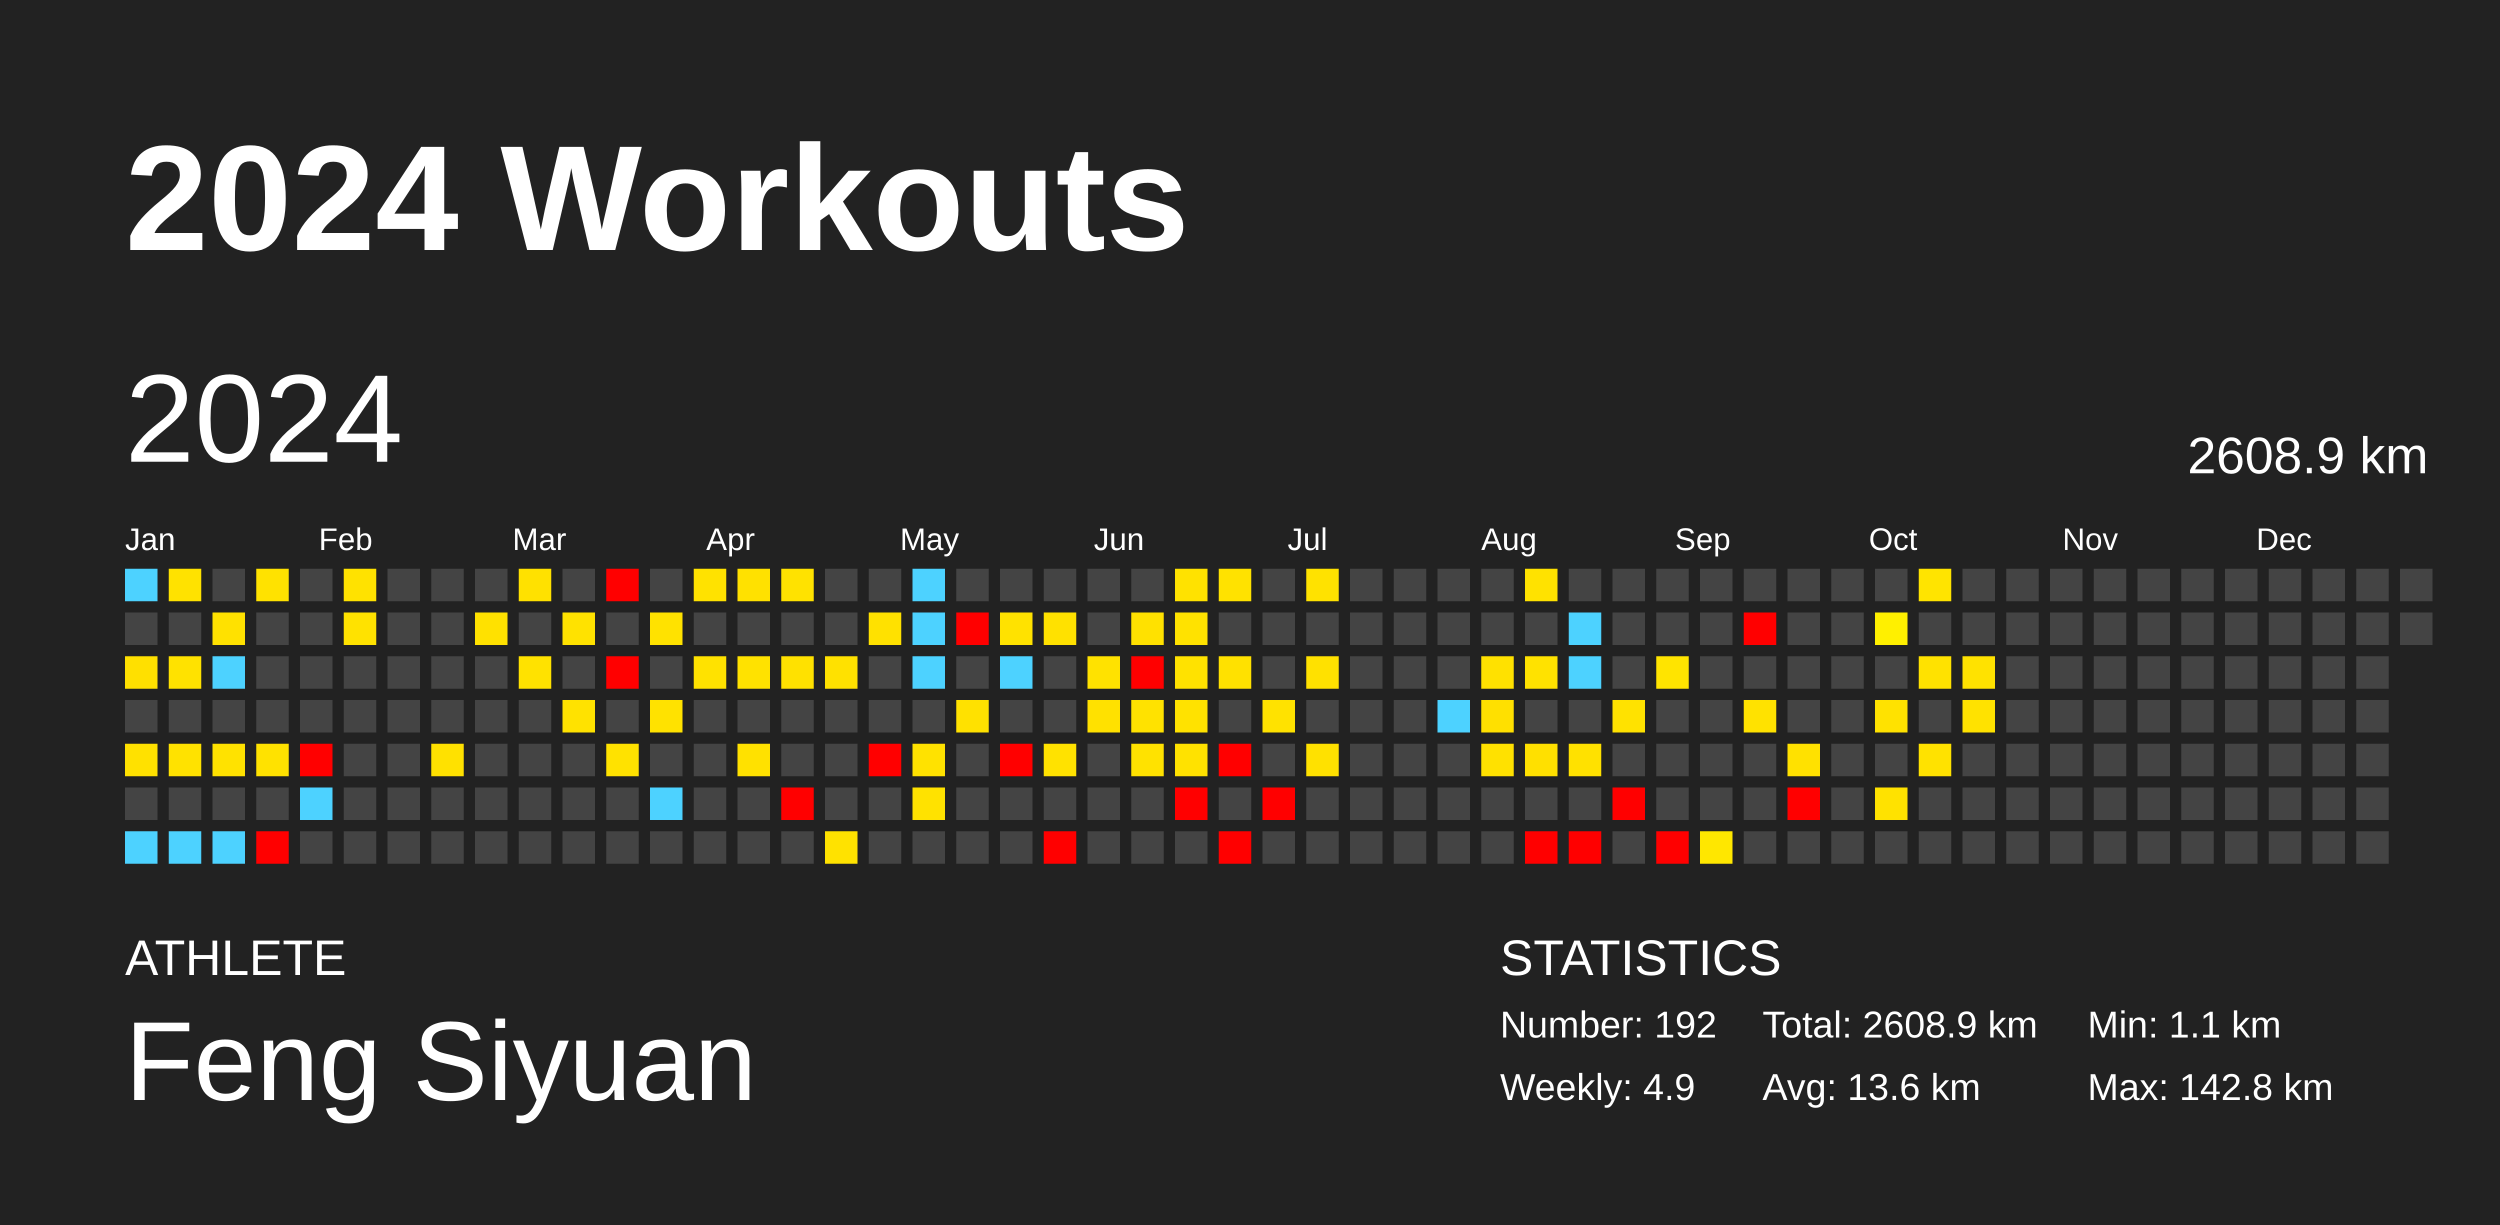
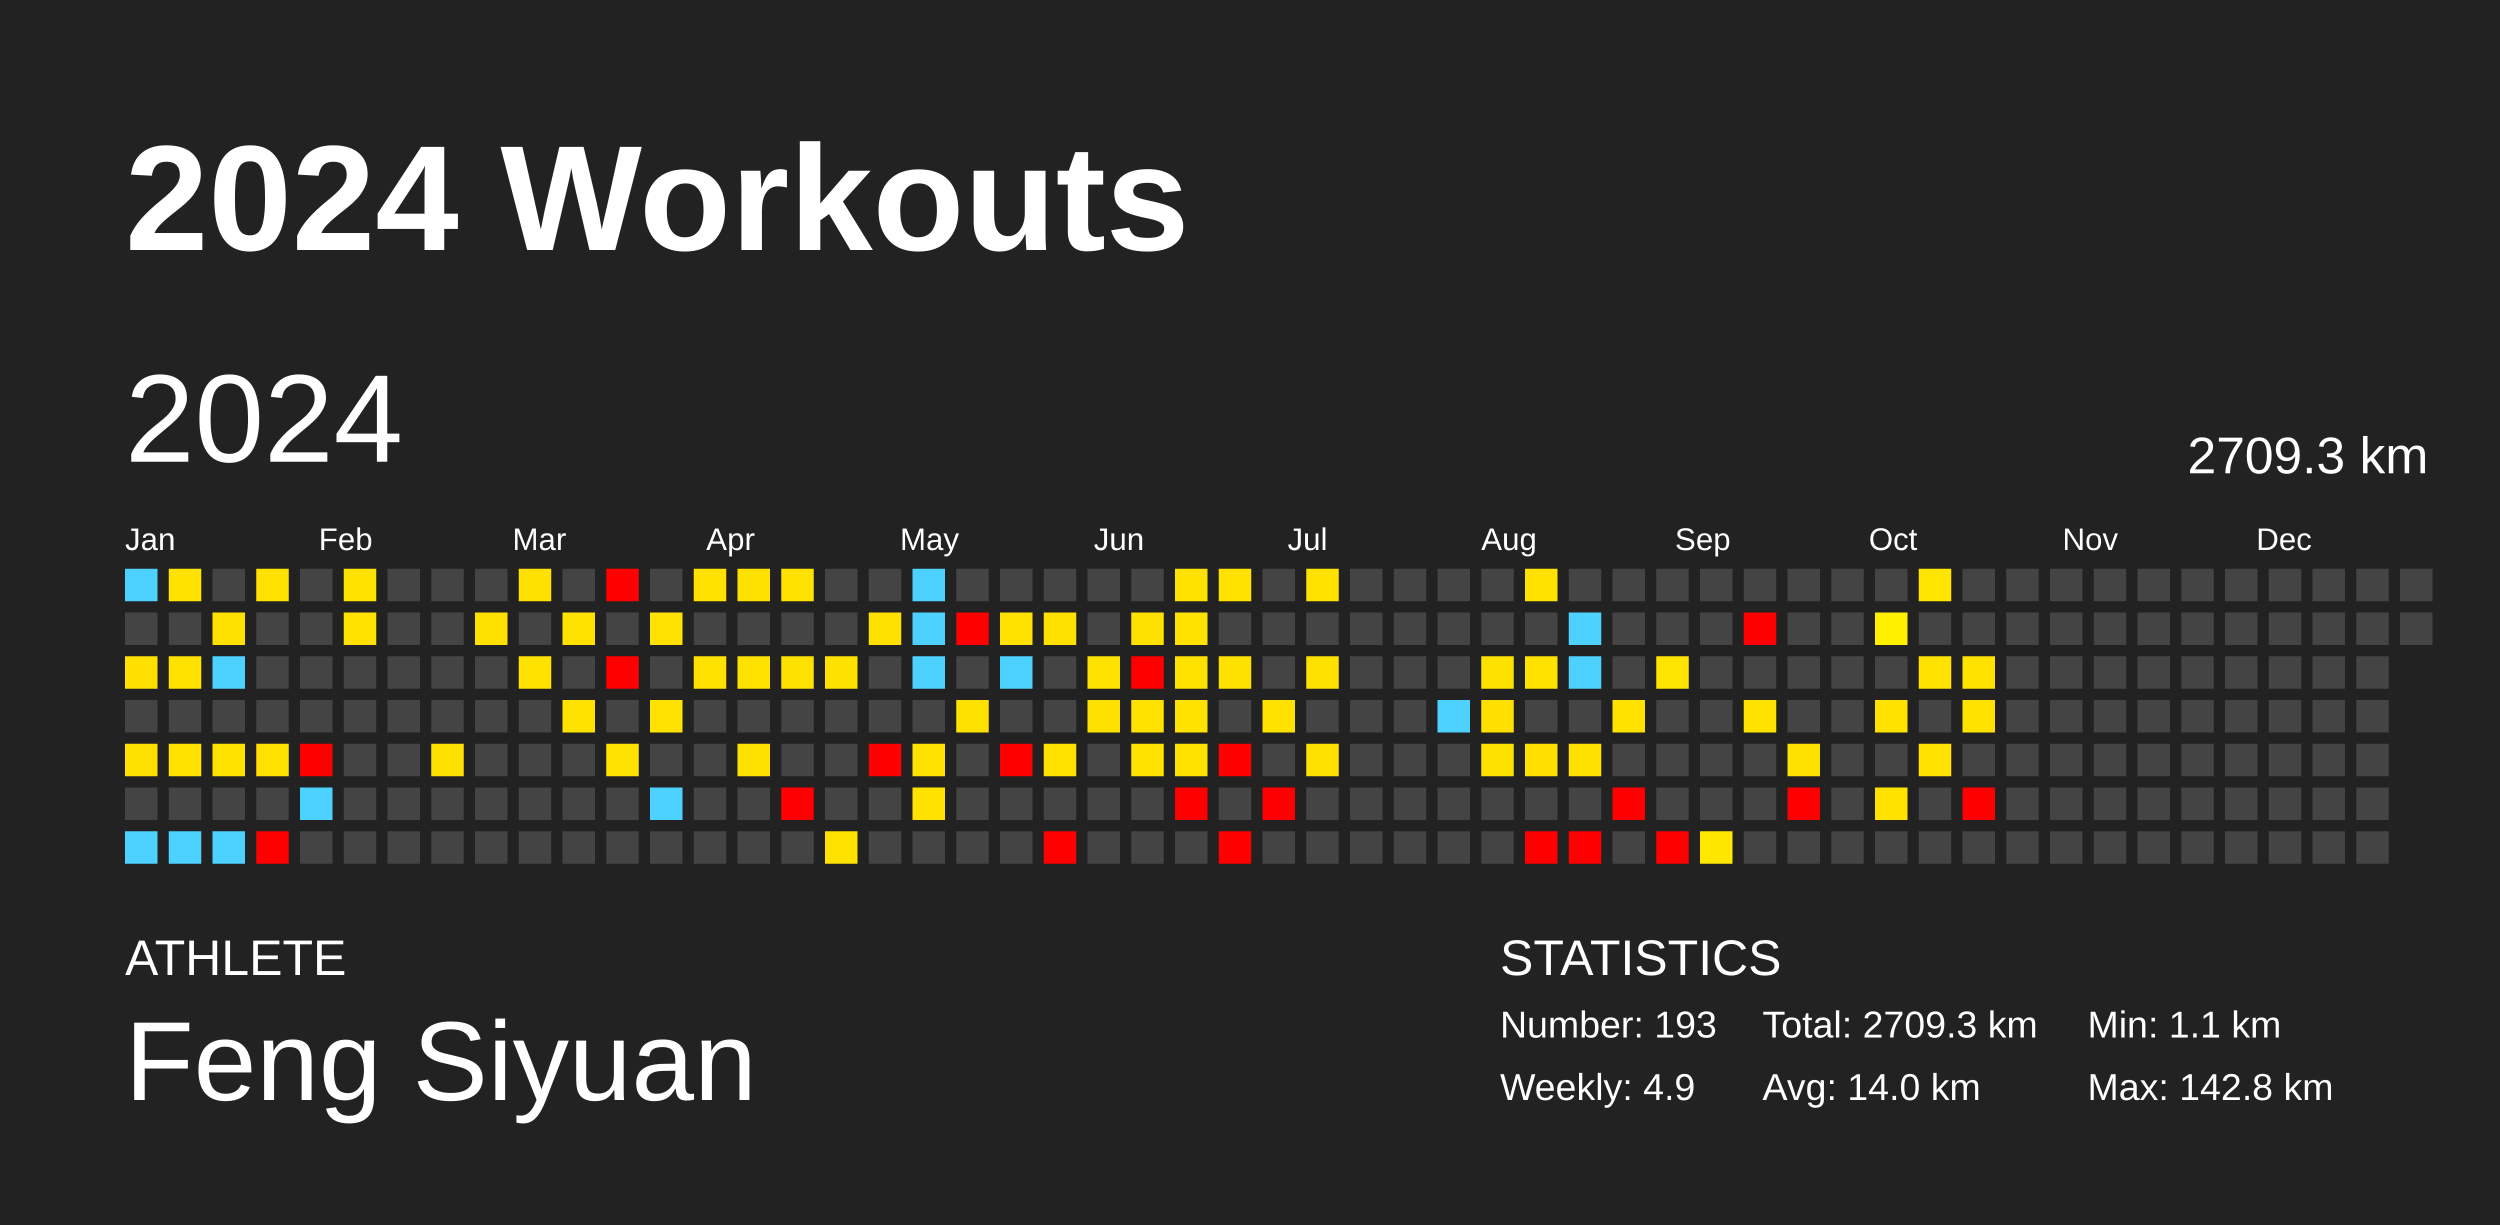
<svg xmlns="http://www.w3.org/2000/svg" baseProfile="full" height="98mm" version="1.1" viewBox="0,0,200,98" width="200mm">
  <defs />
  <rect fill="#222222" height="98" width="200" x="0" y="0" />
  <text fill="#FFFFFF" style="font-size:12px; font-family:Arial; font-weight:bold;" x="10" y="20">2024 Workouts</text>
  <text fill="#FFFFFF" style="font-size:4px; font-family:Arial" x="10" y="78">ATHLETE</text>
  <text fill="#FFFFFF" style="font-size:9px; font-family:Arial" x="10" y="88">Feng Siyuan</text>
  <text fill="#FFFFFF" style="font-size:4px; font-family:Arial" x="120" y="78">STATISTICS</text>
-   <text fill="#FFFFFF" style="font-size:3px; font-family:Arial" x="120" y="83">Number: 192</text>
+   <text fill="#FFFFFF" style="font-size:3px; font-family:Arial" x="120" y="83">Number: 193</text>
  <text fill="#FFFFFF" style="font-size:3px; font-family:Arial" x="120" y="88">Weekly: 4.9</text>
-   <text fill="#FFFFFF" style="font-size:3px; font-family:Arial" x="141" y="83">Total: 2608.9 km</text>
-   <text fill="#FFFFFF" style="font-size:3px; font-family:Arial" x="141" y="88">Avg: 13.6 km</text>
+   <text fill="#FFFFFF" style="font-size:3px; font-family:Arial" x="141" y="83">Total: 2709.3 km</text>
+   <text fill="#FFFFFF" style="font-size:3px; font-family:Arial" x="141" y="88">Avg: 14.0 km</text>
  <text fill="#FFFFFF" style="font-size:3px; font-family:Arial" x="167" y="83">Min: 1.1 km</text>
  <text fill="#FFFFFF" style="font-size:3px; font-family:Arial" x="167" y="88">Max: 142.8 km</text>
  <text dominant-baseline="hanging" fill="#FFFFFF" style="font-size:10.0px; font-family:Arial;" x="10" y="30">2024</text>
-   <text dominant-baseline="hanging" fill="#FFFFFF" style="font-size:4.125px; font-family:Arial;" x="175" y="35">2608.9 km</text>
+   <text dominant-baseline="hanging" fill="#FFFFFF" style="font-size:4.125px; font-family:Arial;" x="175" y="35">2709.3 km</text>
  <text fill="#FFFFFF" style="font-size:2.5px; font-family:Arial" x="10.0" y="44">Jan</text>
  <text fill="#FFFFFF" style="font-size:2.5px; font-family:Arial" x="25.5" y="44">Feb</text>
  <text fill="#FFFFFF" style="font-size:2.5px; font-family:Arial" x="41.0" y="44">Mar</text>
  <text fill="#FFFFFF" style="font-size:2.5px; font-family:Arial" x="56.5" y="44">Apr</text>
  <text fill="#FFFFFF" style="font-size:2.5px; font-family:Arial" x="72.0" y="44">May</text>
  <text fill="#FFFFFF" style="font-size:2.5px; font-family:Arial" x="87.5" y="44">Jun</text>
  <text fill="#FFFFFF" style="font-size:2.5px; font-family:Arial" x="103.0" y="44">Jul</text>
  <text fill="#FFFFFF" style="font-size:2.5px; font-family:Arial" x="118.5" y="44">Aug</text>
  <text fill="#FFFFFF" style="font-size:2.5px; font-family:Arial" x="134.0" y="44">Sep</text>
  <text fill="#FFFFFF" style="font-size:2.5px; font-family:Arial" x="149.5" y="44">Oct</text>
  <text fill="#FFFFFF" style="font-size:2.5px; font-family:Arial" x="165.0" y="44">Nov</text>
  <text fill="#FFFFFF" style="font-size:2.5px; font-family:Arial" x="180.5" y="44">Dec</text>
  <rect fill="#4dd2ff" height="2.6" width="2.6" x="10.0" y="45.5" />
  <rect fill="#444444" height="2.6" width="2.6" x="10.0" y="49.0" />
  <rect fill="#ffe000" height="2.6" width="2.6" x="10.0" y="52.5" />
  <rect fill="#444444" height="2.6" width="2.6" x="10.0" y="56.0" />
  <rect fill="#ffe100" height="2.6" width="2.6" x="10.0" y="59.5" />
  <rect fill="#444444" height="2.6" width="2.6" x="10.0" y="63.0" />
  <rect fill="#4dd2ff" height="2.6" width="2.6" x="10.0" y="66.5" />
  <rect fill="#ffe200" height="2.6" width="2.6" x="13.5" y="45.5" />
  <rect fill="#444444" height="2.6" width="2.6" x="13.5" y="49.0" />
  <rect fill="#ffe200" height="2.6" width="2.6" x="13.5" y="52.5" />
  <rect fill="#444444" height="2.6" width="2.6" x="13.5" y="56.0" />
  <rect fill="#ffe200" height="2.6" width="2.6" x="13.5" y="59.5" />
  <rect fill="#444444" height="2.6" width="2.6" x="13.5" y="63.0" />
  <rect fill="#4dd2ff" height="2.6" width="2.6" x="13.5" y="66.5" />
  <rect fill="#444444" height="2.6" width="2.6" x="17.0" y="45.5" />
  <rect fill="#ffe100" height="2.6" width="2.6" x="17.0" y="49.0" />
  <rect fill="#4dd2ff" height="2.6" width="2.6" x="17.0" y="52.5" />
  <rect fill="#444444" height="2.6" width="2.6" x="17.0" y="56.0" />
  <rect fill="#ffe200" height="2.6" width="2.6" x="17.0" y="59.5" />
  <rect fill="#444444" height="2.6" width="2.6" x="17.0" y="63.0" />
  <rect fill="#4dd2ff" height="2.6" width="2.6" x="17.0" y="66.5" />
  <rect fill="#ffe200" height="2.6" width="2.6" x="20.5" y="45.5" />
  <rect fill="#444444" height="2.6" width="2.6" x="20.5" y="49.0" />
  <rect fill="#444444" height="2.6" width="2.6" x="20.5" y="52.5" />
  <rect fill="#444444" height="2.6" width="2.6" x="20.5" y="56.0" />
  <rect fill="#ffe200" height="2.6" width="2.6" x="20.5" y="59.5" />
  <rect fill="#444444" height="2.6" width="2.6" x="20.5" y="63.0" />
  <rect fill="red" height="2.6" width="2.6" x="20.5" y="66.5" />
  <rect fill="#444444" height="2.6" width="2.6" x="24.0" y="45.5" />
  <rect fill="#444444" height="2.6" width="2.6" x="24.0" y="49.0" />
  <rect fill="#444444" height="2.6" width="2.6" x="24.0" y="52.5" />
  <rect fill="#444444" height="2.6" width="2.6" x="24.0" y="56.0" />
  <rect fill="red" height="2.6" width="2.6" x="24.0" y="59.5" />
  <rect fill="#4dd2ff" height="2.6" width="2.6" x="24.0" y="63.0" />
  <rect fill="#444444" height="2.6" width="2.6" x="24.0" y="66.5" />
  <rect fill="#ffe200" height="2.6" width="2.6" x="27.5" y="45.5" />
  <rect fill="#ffe200" height="2.6" width="2.6" x="27.5" y="49.0" />
  <rect fill="#444444" height="2.6" width="2.6" x="27.5" y="52.5" />
  <rect fill="#444444" height="2.6" width="2.6" x="27.5" y="56.0" />
  <rect fill="#444444" height="2.6" width="2.6" x="27.5" y="59.5" />
  <rect fill="#444444" height="2.6" width="2.6" x="27.5" y="63.0" />
  <rect fill="#444444" height="2.6" width="2.6" x="27.5" y="66.5" />
  <rect fill="#444444" height="2.6" width="2.6" x="31.0" y="45.5" />
  <rect fill="#444444" height="2.6" width="2.6" x="31.0" y="49.0" />
  <rect fill="#444444" height="2.6" width="2.6" x="31.0" y="52.5" />
  <rect fill="#444444" height="2.6" width="2.6" x="31.0" y="56.0" />
  <rect fill="#444444" height="2.6" width="2.6" x="31.0" y="59.5" />
  <rect fill="#444444" height="2.6" width="2.6" x="31.0" y="63.0" />
  <rect fill="#444444" height="2.6" width="2.6" x="31.0" y="66.5" />
  <rect fill="#444444" height="2.6" width="2.6" x="34.5" y="45.5" />
  <rect fill="#444444" height="2.6" width="2.6" x="34.5" y="49.0" />
  <rect fill="#444444" height="2.6" width="2.6" x="34.5" y="52.5" />
  <rect fill="#444444" height="2.6" width="2.6" x="34.5" y="56.0" />
  <rect fill="#ffe100" height="2.6" width="2.6" x="34.5" y="59.5" />
  <rect fill="#444444" height="2.6" width="2.6" x="34.5" y="63.0" />
  <rect fill="#444444" height="2.6" width="2.6" x="34.5" y="66.5" />
  <rect fill="#444444" height="2.6" width="2.6" x="38.0" y="45.5" />
  <rect fill="#ffe100" height="2.6" width="2.6" x="38.0" y="49.0" />
  <rect fill="#444444" height="2.6" width="2.6" x="38.0" y="52.5" />
  <rect fill="#444444" height="2.6" width="2.6" x="38.0" y="56.0" />
  <rect fill="#444444" height="2.6" width="2.6" x="38.0" y="59.5" />
  <rect fill="#444444" height="2.6" width="2.6" x="38.0" y="63.0" />
  <rect fill="#444444" height="2.6" width="2.6" x="38.0" y="66.5" />
  <rect fill="#ffe100" height="2.6" width="2.6" x="41.5" y="45.5" />
  <rect fill="#444444" height="2.6" width="2.6" x="41.5" y="49.0" />
  <rect fill="#ffe200" height="2.6" width="2.6" x="41.5" y="52.5" />
  <rect fill="#444444" height="2.6" width="2.6" x="41.5" y="56.0" />
  <rect fill="#444444" height="2.6" width="2.6" x="41.5" y="59.5" />
  <rect fill="#444444" height="2.6" width="2.6" x="41.5" y="63.0" />
  <rect fill="#444444" height="2.6" width="2.6" x="41.5" y="66.5" />
  <rect fill="#444444" height="2.6" width="2.6" x="45.0" y="45.5" />
  <rect fill="#ffe200" height="2.6" width="2.6" x="45.0" y="49.0" />
  <rect fill="#444444" height="2.6" width="2.6" x="45.0" y="52.5" />
  <rect fill="#ffe200" height="2.6" width="2.6" x="45.0" y="56.0" />
  <rect fill="#444444" height="2.6" width="2.6" x="45.0" y="59.5" />
  <rect fill="#444444" height="2.6" width="2.6" x="45.0" y="63.0" />
  <rect fill="#444444" height="2.6" width="2.6" x="45.0" y="66.5" />
  <rect fill="red" height="2.6" width="2.6" x="48.5" y="45.5" />
  <rect fill="#444444" height="2.6" width="2.6" x="48.5" y="49.0" />
  <rect fill="red" height="2.6" width="2.6" x="48.5" y="52.5" />
  <rect fill="#444444" height="2.6" width="2.6" x="48.5" y="56.0" />
  <rect fill="#ffe200" height="2.6" width="2.6" x="48.5" y="59.5" />
  <rect fill="#444444" height="2.6" width="2.6" x="48.5" y="63.0" />
  <rect fill="#444444" height="2.6" width="2.6" x="48.5" y="66.5" />
  <rect fill="#444444" height="2.6" width="2.6" x="52.0" y="45.5" />
  <rect fill="#ffe200" height="2.6" width="2.6" x="52.0" y="49.0" />
  <rect fill="#444444" height="2.6" width="2.6" x="52.0" y="52.5" />
  <rect fill="#ffe200" height="2.6" width="2.6" x="52.0" y="56.0" />
  <rect fill="#444444" height="2.6" width="2.6" x="52.0" y="59.5" />
  <rect fill="#4dd2ff" height="2.6" width="2.6" x="52.0" y="63.0" />
  <rect fill="#444444" height="2.6" width="2.6" x="52.0" y="66.5" />
  <rect fill="#ffe200" height="2.6" width="2.6" x="55.5" y="45.5" />
  <rect fill="#444444" height="2.6" width="2.6" x="55.5" y="49.0" />
  <rect fill="#ffe200" height="2.6" width="2.6" x="55.5" y="52.5" />
  <rect fill="#444444" height="2.6" width="2.6" x="55.5" y="56.0" />
  <rect fill="#444444" height="2.6" width="2.6" x="55.5" y="59.5" />
  <rect fill="#444444" height="2.6" width="2.6" x="55.5" y="63.0" />
  <rect fill="#444444" height="2.6" width="2.6" x="55.5" y="66.5" />
  <rect fill="#ffe100" height="2.6" width="2.6" x="59.0" y="45.5" />
  <rect fill="#444444" height="2.6" width="2.6" x="59.0" y="49.0" />
  <rect fill="#ffe200" height="2.6" width="2.6" x="59.0" y="52.5" />
  <rect fill="#444444" height="2.6" width="2.6" x="59.0" y="56.0" />
  <rect fill="#ffe100" height="2.6" width="2.6" x="59.0" y="59.5" />
  <rect fill="#444444" height="2.6" width="2.6" x="59.0" y="63.0" />
  <rect fill="#444444" height="2.6" width="2.6" x="59.0" y="66.5" />
  <rect fill="#ffe200" height="2.6" width="2.6" x="62.5" y="45.5" />
  <rect fill="#444444" height="2.6" width="2.6" x="62.5" y="49.0" />
  <rect fill="#ffe100" height="2.6" width="2.6" x="62.5" y="52.5" />
  <rect fill="#444444" height="2.6" width="2.6" x="62.5" y="56.0" />
  <rect fill="#444444" height="2.6" width="2.6" x="62.5" y="59.5" />
  <rect fill="red" height="2.6" width="2.6" x="62.5" y="63.0" />
  <rect fill="#444444" height="2.6" width="2.6" x="62.5" y="66.5" />
  <rect fill="#444444" height="2.6" width="2.6" x="66.0" y="45.5" />
  <rect fill="#444444" height="2.6" width="2.6" x="66.0" y="49.0" />
  <rect fill="#ffe100" height="2.6" width="2.6" x="66.0" y="52.5" />
  <rect fill="#444444" height="2.6" width="2.6" x="66.0" y="56.0" />
  <rect fill="#444444" height="2.6" width="2.6" x="66.0" y="59.5" />
  <rect fill="#444444" height="2.6" width="2.6" x="66.0" y="63.0" />
  <rect fill="#ffe200" height="2.6" width="2.6" x="66.0" y="66.5" />
  <rect fill="#444444" height="2.6" width="2.6" x="69.5" y="45.5" />
  <rect fill="#ffe100" height="2.6" width="2.6" x="69.5" y="49.0" />
  <rect fill="#444444" height="2.6" width="2.6" x="69.5" y="52.5" />
  <rect fill="#444444" height="2.6" width="2.6" x="69.5" y="56.0" />
  <rect fill="red" height="2.6" width="2.6" x="69.5" y="59.5" />
  <rect fill="#444444" height="2.6" width="2.6" x="69.5" y="63.0" />
  <rect fill="#444444" height="2.6" width="2.6" x="69.5" y="66.5" />
  <rect fill="#4dd2ff" height="2.6" width="2.6" x="73.0" y="45.5" />
  <rect fill="#4dd2ff" height="2.6" width="2.6" x="73.0" y="49.0" />
  <rect fill="#4dd2ff" height="2.6" width="2.6" x="73.0" y="52.5" />
  <rect fill="#444444" height="2.6" width="2.6" x="73.0" y="56.0" />
  <rect fill="#ffe200" height="2.6" width="2.6" x="73.0" y="59.5" />
  <rect fill="#ffe200" height="2.6" width="2.6" x="73.0" y="63.0" />
  <rect fill="#444444" height="2.6" width="2.6" x="73.0" y="66.5" />
  <rect fill="#444444" height="2.6" width="2.6" x="76.5" y="45.5" />
  <rect fill="red" height="2.6" width="2.6" x="76.5" y="49.0" />
  <rect fill="#444444" height="2.6" width="2.6" x="76.5" y="52.5" />
  <rect fill="#ffe100" height="2.6" width="2.6" x="76.5" y="56.0" />
  <rect fill="#444444" height="2.6" width="2.6" x="76.5" y="59.5" />
  <rect fill="#444444" height="2.6" width="2.6" x="76.5" y="63.0" />
  <rect fill="#444444" height="2.6" width="2.6" x="76.5" y="66.5" />
  <rect fill="#444444" height="2.6" width="2.6" x="80.0" y="45.5" />
  <rect fill="#ffe200" height="2.6" width="2.6" x="80.0" y="49.0" />
  <rect fill="#4dd2ff" height="2.6" width="2.6" x="80.0" y="52.5" />
  <rect fill="#444444" height="2.6" width="2.6" x="80.0" y="56.0" />
  <rect fill="red" height="2.6" width="2.6" x="80.0" y="59.5" />
  <rect fill="#444444" height="2.6" width="2.6" x="80.0" y="63.0" />
  <rect fill="#444444" height="2.6" width="2.6" x="80.0" y="66.5" />
  <rect fill="#444444" height="2.6" width="2.6" x="83.5" y="45.5" />
  <rect fill="#ffe100" height="2.6" width="2.6" x="83.5" y="49.0" />
  <rect fill="#444444" height="2.6" width="2.6" x="83.5" y="52.5" />
  <rect fill="#444444" height="2.6" width="2.6" x="83.5" y="56.0" />
  <rect fill="#ffe200" height="2.6" width="2.6" x="83.5" y="59.5" />
  <rect fill="#444444" height="2.6" width="2.6" x="83.5" y="63.0" />
  <rect fill="red" height="2.6" width="2.6" x="83.5" y="66.5" />
  <rect fill="#444444" height="2.6" width="2.6" x="87.0" y="45.5" />
  <rect fill="#444444" height="2.6" width="2.6" x="87.0" y="49.0" />
  <rect fill="#ffe200" height="2.6" width="2.6" x="87.0" y="52.5" />
  <rect fill="#ffe100" height="2.6" width="2.6" x="87.0" y="56.0" />
  <rect fill="#444444" height="2.6" width="2.6" x="87.0" y="59.5" />
  <rect fill="#444444" height="2.6" width="2.6" x="87.0" y="63.0" />
  <rect fill="#444444" height="2.6" width="2.6" x="87.0" y="66.5" />
  <rect fill="#444444" height="2.6" width="2.6" x="90.5" y="45.5" />
  <rect fill="#ffe100" height="2.6" width="2.6" x="90.5" y="49.0" />
  <rect fill="red" height="2.6" width="2.6" x="90.5" y="52.5" />
  <rect fill="#ffe200" height="2.6" width="2.6" x="90.5" y="56.0" />
  <rect fill="#ffe200" height="2.6" width="2.6" x="90.5" y="59.5" />
  <rect fill="#444444" height="2.6" width="2.6" x="90.5" y="63.0" />
  <rect fill="#444444" height="2.6" width="2.6" x="90.5" y="66.5" />
  <rect fill="#ffe200" height="2.6" width="2.6" x="94.0" y="45.5" />
  <rect fill="#ffe200" height="2.6" width="2.6" x="94.0" y="49.0" />
  <rect fill="#ffe200" height="2.6" width="2.6" x="94.0" y="52.5" />
  <rect fill="#ffe200" height="2.6" width="2.6" x="94.0" y="56.0" />
  <rect fill="#ffe200" height="2.6" width="2.6" x="94.0" y="59.5" />
  <rect fill="red" height="2.6" width="2.6" x="94.0" y="63.0" />
  <rect fill="#444444" height="2.6" width="2.6" x="94.0" y="66.5" />
  <rect fill="#ffe200" height="2.6" width="2.6" x="97.5" y="45.5" />
  <rect fill="#444444" height="2.6" width="2.6" x="97.5" y="49.0" />
  <rect fill="#ffe100" height="2.6" width="2.6" x="97.5" y="52.5" />
  <rect fill="#444444" height="2.6" width="2.6" x="97.5" y="56.0" />
  <rect fill="red" height="2.6" width="2.6" x="97.5" y="59.5" />
  <rect fill="#444444" height="2.6" width="2.6" x="97.5" y="63.0" />
  <rect fill="red" height="2.6" width="2.6" x="97.5" y="66.5" />
  <rect fill="#444444" height="2.6" width="2.6" x="101.0" y="45.5" />
  <rect fill="#444444" height="2.6" width="2.6" x="101.0" y="49.0" />
  <rect fill="#444444" height="2.6" width="2.6" x="101.0" y="52.5" />
  <rect fill="#ffe200" height="2.6" width="2.6" x="101.0" y="56.0" />
  <rect fill="#444444" height="2.6" width="2.6" x="101.0" y="59.5" />
  <rect fill="red" height="2.6" width="2.6" x="101.0" y="63.0" />
  <rect fill="#444444" height="2.6" width="2.6" x="101.0" y="66.5" />
  <rect fill="#ffe200" height="2.6" width="2.6" x="104.5" y="45.5" />
  <rect fill="#444444" height="2.6" width="2.6" x="104.5" y="49.0" />
  <rect fill="#ffe100" height="2.6" width="2.6" x="104.5" y="52.5" />
  <rect fill="#444444" height="2.6" width="2.6" x="104.5" y="56.0" />
  <rect fill="#ffe100" height="2.6" width="2.6" x="104.5" y="59.5" />
  <rect fill="#444444" height="2.6" width="2.6" x="104.5" y="63.0" />
  <rect fill="#444444" height="2.6" width="2.6" x="104.5" y="66.5" />
  <rect fill="#444444" height="2.6" width="2.6" x="108.0" y="45.5" />
  <rect fill="#444444" height="2.6" width="2.6" x="108.0" y="49.0" />
  <rect fill="#444444" height="2.6" width="2.6" x="108.0" y="52.5" />
  <rect fill="#444444" height="2.6" width="2.6" x="108.0" y="56.0" />
  <rect fill="#444444" height="2.6" width="2.6" x="108.0" y="59.5" />
  <rect fill="#444444" height="2.6" width="2.6" x="108.0" y="63.0" />
  <rect fill="#444444" height="2.6" width="2.6" x="108.0" y="66.5" />
  <rect fill="#444444" height="2.6" width="2.6" x="111.5" y="45.5" />
  <rect fill="#444444" height="2.6" width="2.6" x="111.5" y="49.0" />
  <rect fill="#444444" height="2.6" width="2.6" x="111.5" y="52.5" />
  <rect fill="#444444" height="2.6" width="2.6" x="111.5" y="56.0" />
  <rect fill="#444444" height="2.6" width="2.6" x="111.5" y="59.5" />
  <rect fill="#444444" height="2.6" width="2.6" x="111.5" y="63.0" />
  <rect fill="#444444" height="2.6" width="2.6" x="111.5" y="66.5" />
  <rect fill="#444444" height="2.6" width="2.6" x="115.0" y="45.5" />
  <rect fill="#444444" height="2.6" width="2.6" x="115.0" y="49.0" />
  <rect fill="#444444" height="2.6" width="2.6" x="115.0" y="52.5" />
  <rect fill="#4dd2ff" height="2.6" width="2.6" x="115.0" y="56.0" />
  <rect fill="#444444" height="2.6" width="2.6" x="115.0" y="59.5" />
  <rect fill="#444444" height="2.6" width="2.6" x="115.0" y="63.0" />
  <rect fill="#444444" height="2.6" width="2.6" x="115.0" y="66.5" />
  <rect fill="#444444" height="2.6" width="2.6" x="118.5" y="45.5" />
  <rect fill="#444444" height="2.6" width="2.6" x="118.5" y="49.0" />
  <rect fill="#ffe100" height="2.6" width="2.6" x="118.5" y="52.5" />
  <rect fill="#ffe000" height="2.6" width="2.6" x="118.5" y="56.0" />
  <rect fill="#ffe100" height="2.6" width="2.6" x="118.5" y="59.5" />
  <rect fill="#444444" height="2.6" width="2.6" x="118.5" y="63.0" />
  <rect fill="#444444" height="2.6" width="2.6" x="118.5" y="66.5" />
  <rect fill="#ffe200" height="2.6" width="2.6" x="122.0" y="45.5" />
  <rect fill="#444444" height="2.6" width="2.6" x="122.0" y="49.0" />
  <rect fill="#ffe200" height="2.6" width="2.6" x="122.0" y="52.5" />
  <rect fill="#444444" height="2.6" width="2.6" x="122.0" y="56.0" />
  <rect fill="#ffe000" height="2.6" width="2.6" x="122.0" y="59.5" />
  <rect fill="#444444" height="2.6" width="2.6" x="122.0" y="63.0" />
  <rect fill="red" height="2.6" width="2.6" x="122.0" y="66.5" />
  <rect fill="#444444" height="2.6" width="2.6" x="125.5" y="45.5" />
  <rect fill="#4dd2ff" height="2.6" width="2.6" x="125.5" y="49.0" />
  <rect fill="#4dd2ff" height="2.6" width="2.6" x="125.5" y="52.5" />
  <rect fill="#444444" height="2.6" width="2.6" x="125.5" y="56.0" />
  <rect fill="#ffe100" height="2.6" width="2.6" x="125.5" y="59.5" />
  <rect fill="#444444" height="2.6" width="2.6" x="125.5" y="63.0" />
  <rect fill="red" height="2.6" width="2.6" x="125.5" y="66.5" />
  <rect fill="#444444" height="2.6" width="2.6" x="129.0" y="45.5" />
  <rect fill="#444444" height="2.6" width="2.6" x="129.0" y="49.0" />
  <rect fill="#444444" height="2.6" width="2.6" x="129.0" y="52.5" />
  <rect fill="#ffe200" height="2.6" width="2.6" x="129.0" y="56.0" />
  <rect fill="#444444" height="2.6" width="2.6" x="129.0" y="59.5" />
  <rect fill="red" height="2.6" width="2.6" x="129.0" y="63.0" />
  <rect fill="#444444" height="2.6" width="2.6" x="129.0" y="66.5" />
  <rect fill="#444444" height="2.6" width="2.6" x="132.5" y="45.5" />
  <rect fill="#444444" height="2.6" width="2.6" x="132.5" y="49.0" />
  <rect fill="#ffe400" height="2.6" width="2.6" x="132.5" y="52.5" />
  <rect fill="#444444" height="2.6" width="2.6" x="132.5" y="56.0" />
  <rect fill="#444444" height="2.6" width="2.6" x="132.5" y="59.5" />
  <rect fill="#444444" height="2.6" width="2.6" x="132.5" y="63.0" />
  <rect fill="red" height="2.6" width="2.6" x="132.5" y="66.5" />
  <rect fill="#444444" height="2.6" width="2.6" x="136.0" y="45.5" />
  <rect fill="#444444" height="2.6" width="2.6" x="136.0" y="49.0" />
  <rect fill="#444444" height="2.6" width="2.6" x="136.0" y="52.5" />
  <rect fill="#444444" height="2.6" width="2.6" x="136.0" y="56.0" />
  <rect fill="#444444" height="2.6" width="2.6" x="136.0" y="59.5" />
  <rect fill="#444444" height="2.6" width="2.6" x="136.0" y="63.0" />
  <rect fill="#ffe700" height="2.6" width="2.6" x="136.0" y="66.5" />
  <rect fill="#444444" height="2.6" width="2.6" x="139.5" y="45.5" />
  <rect fill="red" height="2.6" width="2.6" x="139.5" y="49.0" />
  <rect fill="#444444" height="2.6" width="2.6" x="139.5" y="52.5" />
  <rect fill="#ffe200" height="2.6" width="2.6" x="139.5" y="56.0" />
  <rect fill="#444444" height="2.6" width="2.6" x="139.5" y="59.5" />
  <rect fill="#444444" height="2.6" width="2.6" x="139.5" y="63.0" />
  <rect fill="#444444" height="2.6" width="2.6" x="139.5" y="66.5" />
  <rect fill="#444444" height="2.6" width="2.6" x="143.0" y="45.5" />
  <rect fill="#444444" height="2.6" width="2.6" x="143.0" y="49.0" />
  <rect fill="#444444" height="2.6" width="2.6" x="143.0" y="52.5" />
  <rect fill="#444444" height="2.6" width="2.6" x="143.0" y="56.0" />
  <rect fill="#ffe100" height="2.6" width="2.6" x="143.0" y="59.5" />
  <rect fill="red" height="2.6" width="2.6" x="143.0" y="63.0" />
  <rect fill="#444444" height="2.6" width="2.6" x="143.0" y="66.5" />
  <rect fill="#444444" height="2.6" width="2.6" x="146.5" y="45.5" />
  <rect fill="#444444" height="2.6" width="2.6" x="146.5" y="49.0" />
  <rect fill="#444444" height="2.6" width="2.6" x="146.5" y="52.5" />
  <rect fill="#444444" height="2.6" width="2.6" x="146.5" y="56.0" />
  <rect fill="#444444" height="2.6" width="2.6" x="146.5" y="59.5" />
  <rect fill="#444444" height="2.6" width="2.6" x="146.5" y="63.0" />
  <rect fill="#444444" height="2.6" width="2.6" x="146.5" y="66.5" />
  <rect fill="#444444" height="2.6" width="2.6" x="150.0" y="45.5" />
  <rect fill="#fff000" height="2.6" width="2.6" x="150.0" y="49.0" />
  <rect fill="#444444" height="2.6" width="2.6" x="150.0" y="52.5" />
  <rect fill="#ffe200" height="2.6" width="2.6" x="150.0" y="56.0" />
  <rect fill="#444444" height="2.6" width="2.6" x="150.0" y="59.5" />
  <rect fill="#ffe200" height="2.6" width="2.6" x="150.0" y="63.0" />
  <rect fill="#444444" height="2.6" width="2.6" x="150.0" y="66.5" />
  <rect fill="#ffe400" height="2.6" width="2.6" x="153.5" y="45.5" />
  <rect fill="#444444" height="2.6" width="2.6" x="153.5" y="49.0" />
  <rect fill="#ffe200" height="2.6" width="2.6" x="153.5" y="52.5" />
  <rect fill="#444444" height="2.6" width="2.6" x="153.5" y="56.0" />
  <rect fill="#ffe200" height="2.6" width="2.6" x="153.5" y="59.5" />
  <rect fill="#444444" height="2.6" width="2.6" x="153.5" y="63.0" />
  <rect fill="#444444" height="2.6" width="2.6" x="153.5" y="66.5" />
  <rect fill="#444444" height="2.6" width="2.6" x="157.0" y="45.5" />
  <rect fill="#444444" height="2.6" width="2.6" x="157.0" y="49.0" />
  <rect fill="#ffe200" height="2.6" width="2.6" x="157.0" y="52.5" />
  <rect fill="#ffe200" height="2.6" width="2.6" x="157.0" y="56.0" />
  <rect fill="#444444" height="2.6" width="2.6" x="157.0" y="59.5" />
-   <rect fill="#444444" height="2.6" width="2.6" x="157.0" y="63.0" />
+   <rect fill="red" height="2.6" width="2.6" x="157.0" y="63.0" />
  <rect fill="#444444" height="2.6" width="2.6" x="157.0" y="66.5" />
  <rect fill="#444444" height="2.6" width="2.6" x="160.5" y="45.5" />
  <rect fill="#444444" height="2.6" width="2.6" x="160.5" y="49.0" />
  <rect fill="#444444" height="2.6" width="2.6" x="160.5" y="52.5" />
  <rect fill="#444444" height="2.6" width="2.6" x="160.5" y="56.0" />
  <rect fill="#444444" height="2.6" width="2.6" x="160.5" y="59.5" />
  <rect fill="#444444" height="2.6" width="2.6" x="160.5" y="63.0" />
  <rect fill="#444444" height="2.6" width="2.6" x="160.5" y="66.5" />
  <rect fill="#444444" height="2.6" width="2.6" x="164.0" y="45.5" />
  <rect fill="#444444" height="2.6" width="2.6" x="164.0" y="49.0" />
  <rect fill="#444444" height="2.6" width="2.6" x="164.0" y="52.5" />
  <rect fill="#444444" height="2.6" width="2.6" x="164.0" y="56.0" />
  <rect fill="#444444" height="2.6" width="2.6" x="164.0" y="59.5" />
  <rect fill="#444444" height="2.6" width="2.6" x="164.0" y="63.0" />
  <rect fill="#444444" height="2.6" width="2.6" x="164.0" y="66.5" />
  <rect fill="#444444" height="2.6" width="2.6" x="167.5" y="45.5" />
  <rect fill="#444444" height="2.6" width="2.6" x="167.5" y="49.0" />
  <rect fill="#444444" height="2.6" width="2.6" x="167.5" y="52.5" />
  <rect fill="#444444" height="2.6" width="2.6" x="167.5" y="56.0" />
  <rect fill="#444444" height="2.6" width="2.6" x="167.5" y="59.5" />
  <rect fill="#444444" height="2.6" width="2.6" x="167.5" y="63.0" />
  <rect fill="#444444" height="2.6" width="2.6" x="167.5" y="66.5" />
  <rect fill="#444444" height="2.6" width="2.6" x="171.0" y="45.5" />
  <rect fill="#444444" height="2.6" width="2.6" x="171.0" y="49.0" />
  <rect fill="#444444" height="2.6" width="2.6" x="171.0" y="52.5" />
  <rect fill="#444444" height="2.6" width="2.6" x="171.0" y="56.0" />
  <rect fill="#444444" height="2.6" width="2.6" x="171.0" y="59.5" />
  <rect fill="#444444" height="2.6" width="2.6" x="171.0" y="63.0" />
  <rect fill="#444444" height="2.6" width="2.6" x="171.0" y="66.5" />
  <rect fill="#444444" height="2.6" width="2.6" x="174.5" y="45.5" />
  <rect fill="#444444" height="2.6" width="2.6" x="174.5" y="49.0" />
  <rect fill="#444444" height="2.6" width="2.6" x="174.5" y="52.5" />
  <rect fill="#444444" height="2.6" width="2.6" x="174.5" y="56.0" />
  <rect fill="#444444" height="2.6" width="2.6" x="174.5" y="59.5" />
  <rect fill="#444444" height="2.6" width="2.6" x="174.5" y="63.0" />
  <rect fill="#444444" height="2.6" width="2.6" x="174.5" y="66.5" />
  <rect fill="#444444" height="2.6" width="2.6" x="178.0" y="45.5" />
  <rect fill="#444444" height="2.6" width="2.6" x="178.0" y="49.0" />
  <rect fill="#444444" height="2.6" width="2.6" x="178.0" y="52.5" />
  <rect fill="#444444" height="2.6" width="2.6" x="178.0" y="56.0" />
  <rect fill="#444444" height="2.6" width="2.6" x="178.0" y="59.5" />
  <rect fill="#444444" height="2.6" width="2.6" x="178.0" y="63.0" />
  <rect fill="#444444" height="2.6" width="2.6" x="178.0" y="66.5" />
  <rect fill="#444444" height="2.6" width="2.6" x="181.5" y="45.5" />
  <rect fill="#444444" height="2.6" width="2.6" x="181.5" y="49.0" />
  <rect fill="#444444" height="2.6" width="2.6" x="181.5" y="52.5" />
  <rect fill="#444444" height="2.6" width="2.6" x="181.5" y="56.0" />
  <rect fill="#444444" height="2.6" width="2.6" x="181.5" y="59.5" />
  <rect fill="#444444" height="2.6" width="2.6" x="181.5" y="63.0" />
  <rect fill="#444444" height="2.6" width="2.6" x="181.5" y="66.5" />
  <rect fill="#444444" height="2.6" width="2.6" x="185.0" y="45.5" />
  <rect fill="#444444" height="2.6" width="2.6" x="185.0" y="49.0" />
  <rect fill="#444444" height="2.6" width="2.6" x="185.0" y="52.5" />
  <rect fill="#444444" height="2.6" width="2.6" x="185.0" y="56.0" />
  <rect fill="#444444" height="2.6" width="2.6" x="185.0" y="59.5" />
  <rect fill="#444444" height="2.6" width="2.6" x="185.0" y="63.0" />
  <rect fill="#444444" height="2.6" width="2.6" x="185.0" y="66.5" />
  <rect fill="#444444" height="2.6" width="2.6" x="188.5" y="45.5" />
  <rect fill="#444444" height="2.6" width="2.6" x="188.5" y="49.0" />
  <rect fill="#444444" height="2.6" width="2.6" x="188.5" y="52.5" />
  <rect fill="#444444" height="2.6" width="2.6" x="188.5" y="56.0" />
  <rect fill="#444444" height="2.6" width="2.6" x="188.5" y="59.5" />
  <rect fill="#444444" height="2.6" width="2.6" x="188.5" y="63.0" />
  <rect fill="#444444" height="2.6" width="2.6" x="188.5" y="66.5" />
  <rect fill="#444444" height="2.6" width="2.6" x="192.0" y="45.5" />
  <rect fill="#444444" height="2.6" width="2.6" x="192.0" y="49.0" />
</svg>
